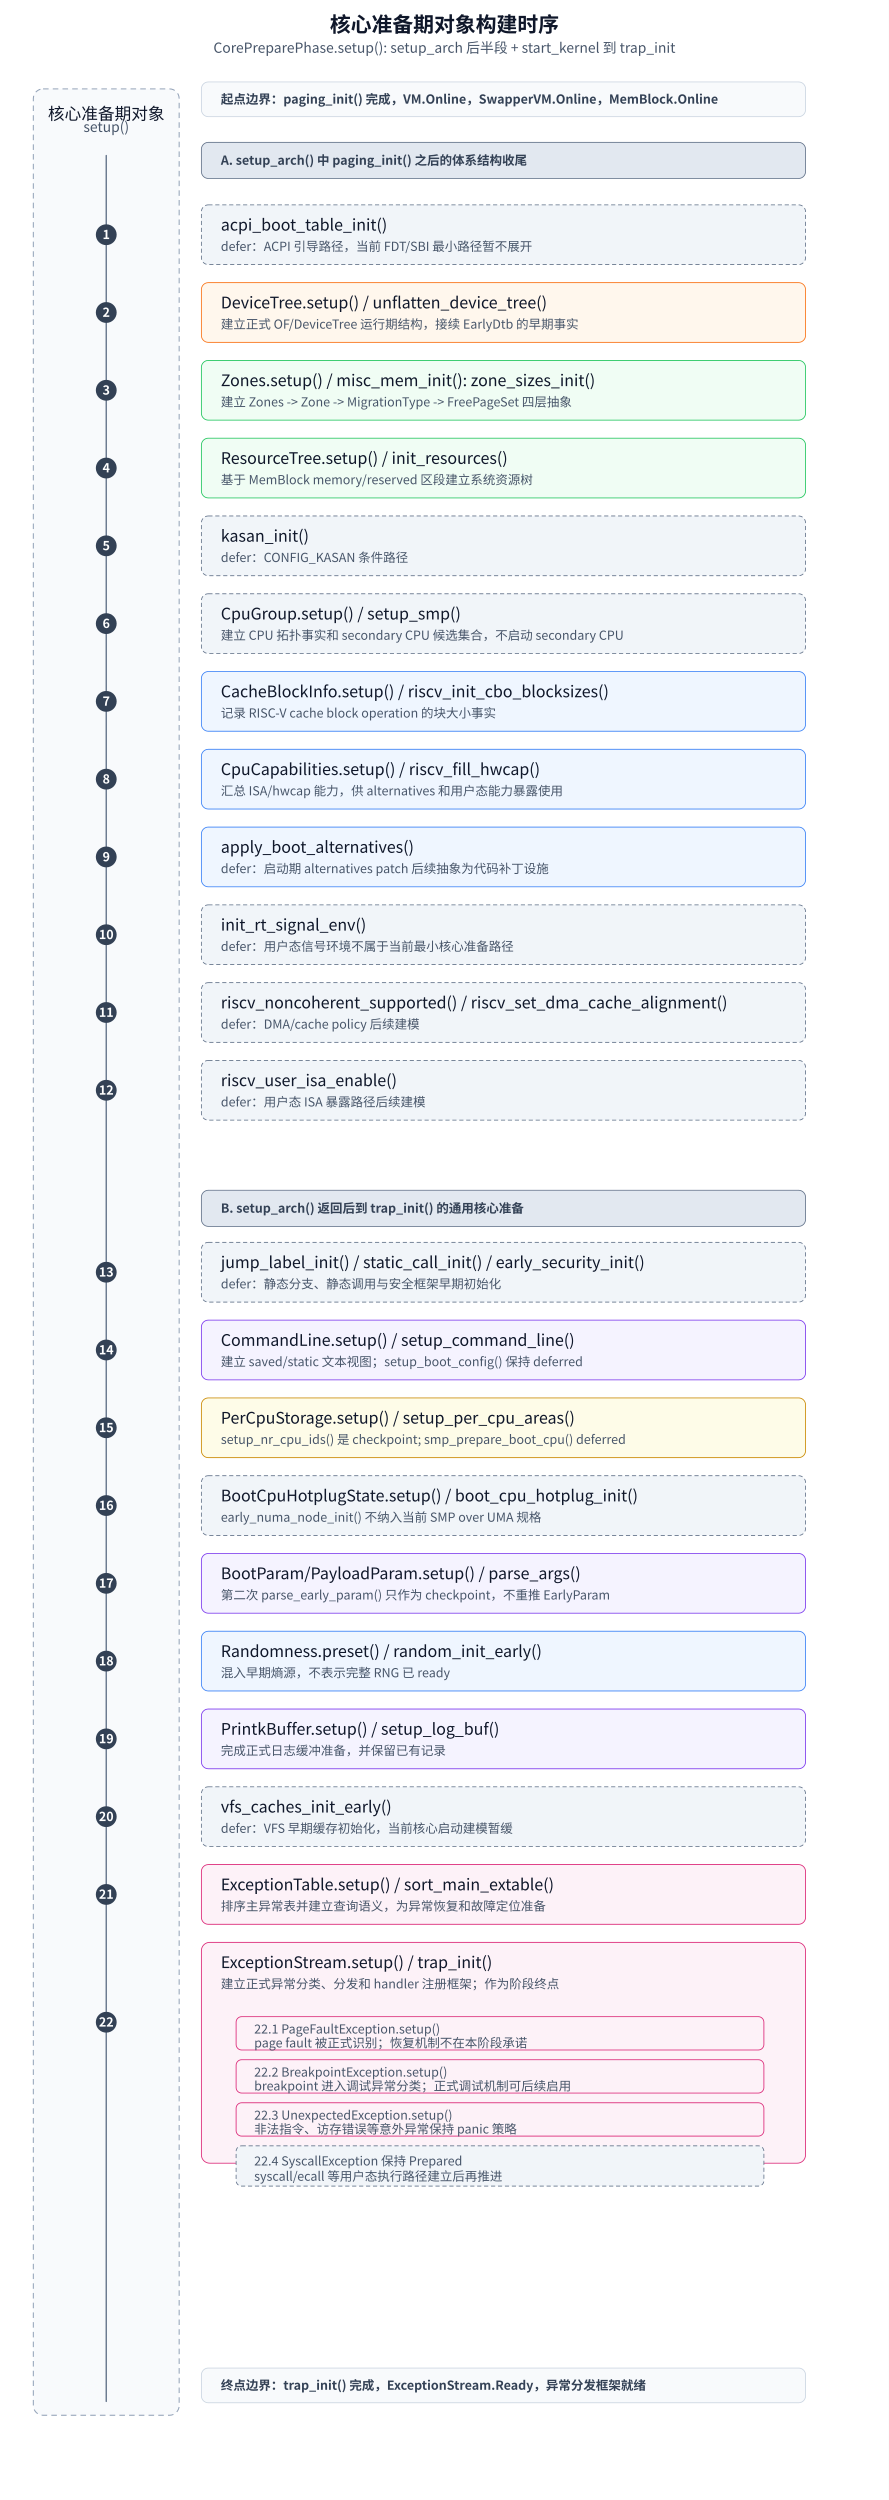
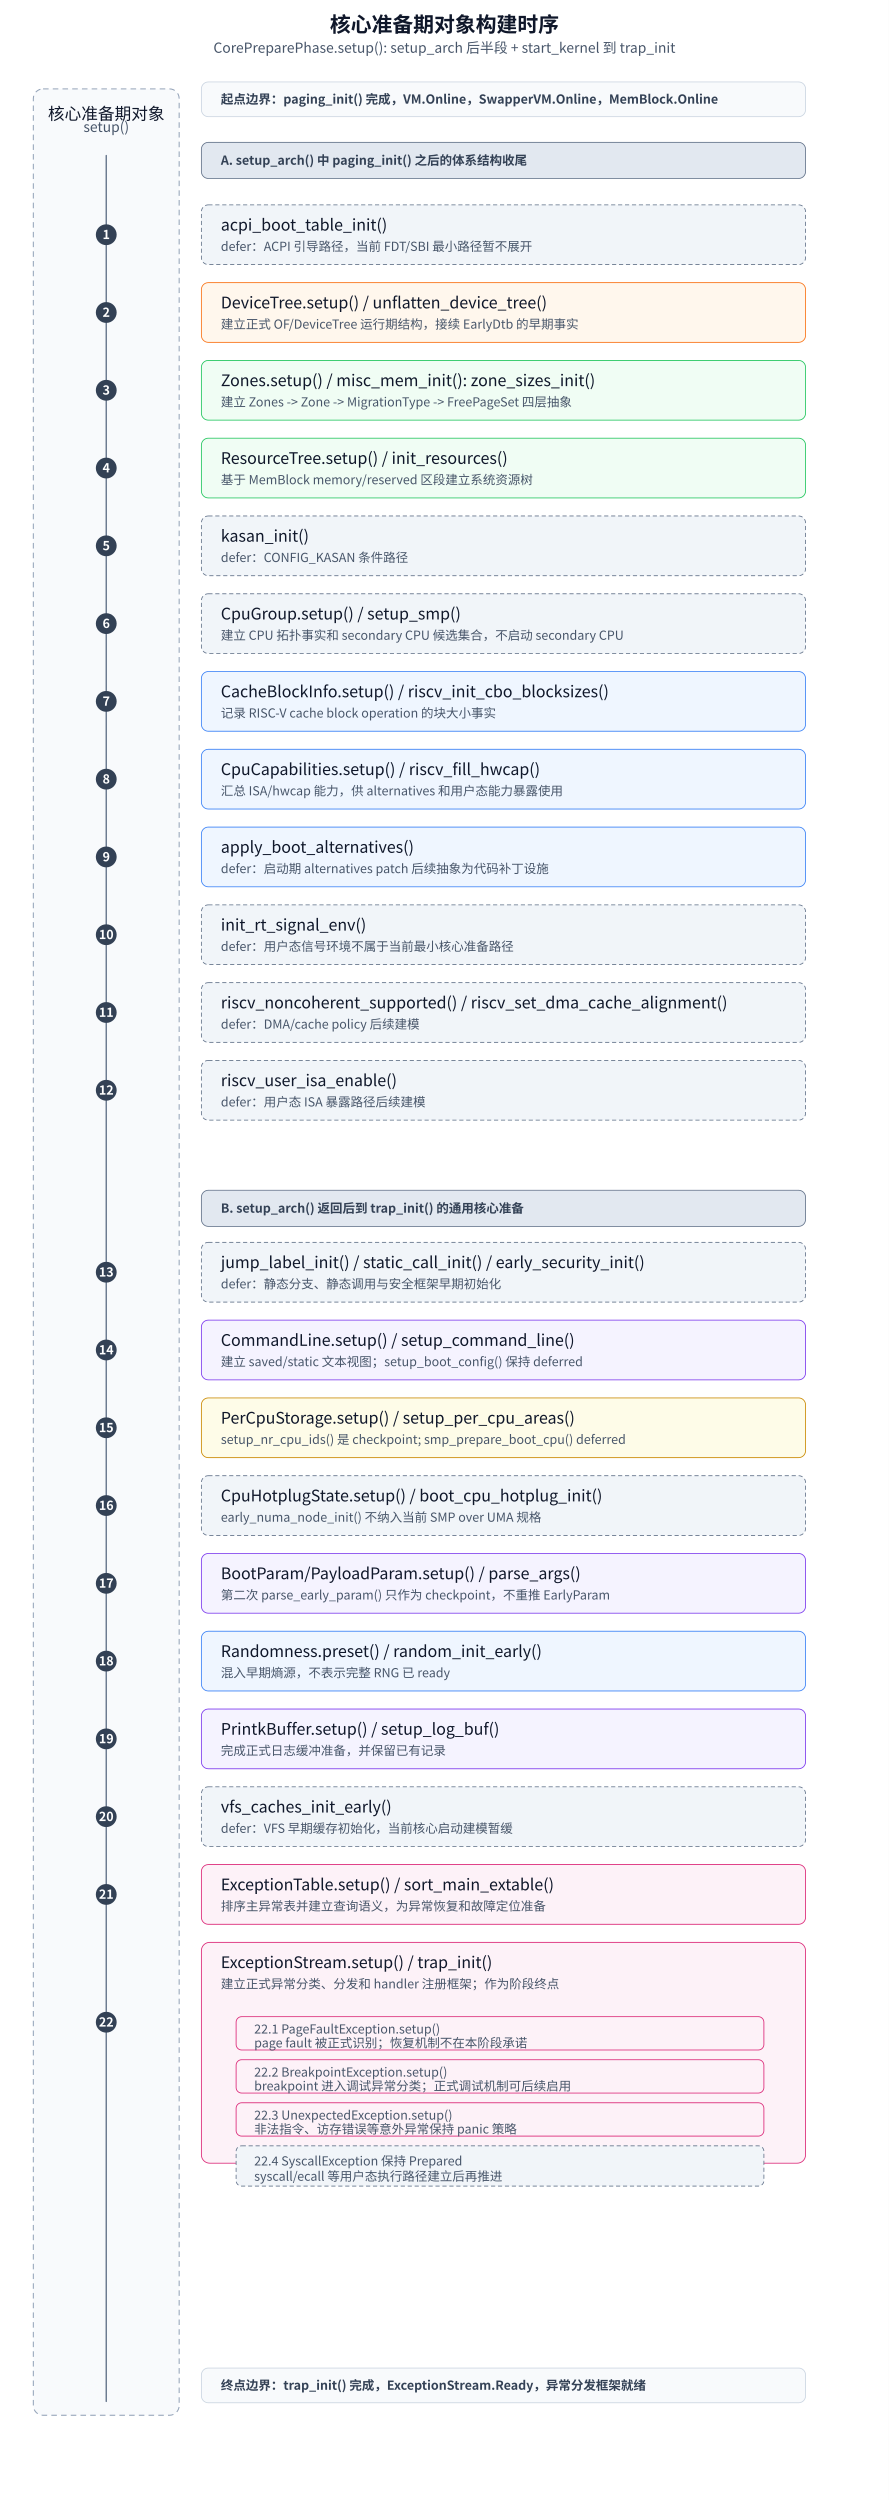
<svg xmlns="http://www.w3.org/2000/svg" width="1280" height="3600" viewBox="0 0 1280 3600" role="img" aria-labelledby="title desc">
  <defs>
    <style>
      text {
        font-family: "Microsoft YaHei", "Noto Sans CJK SC", "Source Han Sans SC", Arial, sans-serif;
        fill: #0f172a;
      }
      .title { font-size: 30px; font-weight: 600; }
      .subtitle { font-size: 20px; fill: #475569; }
      .lane { fill: #f8fafc; stroke: #94a3b8; stroke-width: 1.5; stroke-dasharray: 8 6; }
      .box { fill: #ffffff; stroke: #334155; stroke-width: 1.2; }
      .stage { fill: #f8fafc; stroke: #cbd5e1; stroke-width: 1.2; }
      .platform { fill: #fff7ed; stroke: #f97316; }
      .memory { fill: #f0fdf4; stroke: #22c55e; }
      .arch { fill: #eff6ff; stroke: #3b82f6; }
      .cpu { fill: #fefce8; stroke: #ca8a04; }
      .param { fill: #f5f3ff; stroke: #7c3aed; }
      .trap { fill: #fdf2f8; stroke: #db2777; }
      .defer { fill: #f1f5f9; stroke: #64748b; stroke-dasharray: 6 4; }
      .obj { font-size: 24px; font-weight: 500; dominant-baseline: middle; }
      .line1 { font-size: 23px; font-weight: 500; dominant-baseline: middle; }
      .line2 { font-size: 18px; fill: #475569; dominant-baseline: middle; }
      .boundary { font-size: 18px; font-weight: 600; fill: #334155; dominant-baseline: middle; }
      .num { font-size: 18px; font-weight: 600; fill: #ffffff; text-anchor: middle; dominant-baseline: middle; }
      .timeline { stroke: #64748b; stroke-width: 2; stroke-linecap: round; }
      .dot { fill: #334155; }
      .split { fill: #e2e8f0; stroke: #64748b; stroke-width: 1.2; }
    </style>
  </defs>
  <rect x="0" y="0" width="1280" height="3600" fill="#ffffff" />
  <text x="640" y="46" text-anchor="middle" class="title">核心准备期对象构建时序</text>
  <text x="640" y="76" text-anchor="middle" class="subtitle">CorePreparePhase.setup(): setup_arch 后半段 + start_kernel 到 trap_init</text>
  <rect x="48" y="128" width="210" height="3350" rx="14" class="lane" />
  <text x="153" y="164" text-anchor="middle" class="obj">核心准备期对象</text>
  <text x="153" y="190" text-anchor="middle" class="subtitle">setup()</text>
  <line x1="153" y1="224" x2="153" y2="3458" class="timeline" />
  <rect x="290" y="118" width="870" height="50" rx="10" class="stage" />
  <text x="318" y="143" class="boundary">起点边界：paging_init() 完成，VM.Online，SwapperVM.Online，MemBlock.Online</text>
  <rect x="290" y="205" width="870" height="52" rx="10" class="split" />
  <text x="318" y="231" class="boundary">A. setup_arch() 中 paging_init() 之后的体系结构收尾</text>
  <g transform="translate(0 90)">
    <circle cx="153" cy="248" r="15" class="dot" />
    <text x="153" y="248" class="num">1</text>
    <rect x="290" y="205" width="870" height="86" rx="10" class="box defer" />
    <text x="318" y="234" class="line1">acpi_boot_table_init()</text>
    <text x="318" y="265" class="line2">defer：ACPI 引导路径，当前 FDT/SBI 最小路径暂不展开</text>
  </g>
  <g transform="translate(0 202)">
    <circle cx="153" cy="248" r="15" class="dot" />
    <text x="153" y="248" class="num">2</text>
    <rect x="290" y="205" width="870" height="86" rx="10" class="box platform" />
    <text x="318" y="234" class="line1">DeviceTree.setup() / unflatten_device_tree()</text>
    <text x="318" y="265" class="line2">建立正式 OF/DeviceTree 运行期结构，接续 EarlyDtb 的早期事实</text>
  </g>
  <g transform="translate(0 314)">
    <circle cx="153" cy="248" r="15" class="dot" />
    <text x="153" y="248" class="num">3</text>
    <rect x="290" y="205" width="870" height="86" rx="10" class="box memory" />
    <text x="318" y="234" class="line1">Zones.setup() / misc_mem_init(): zone_sizes_init()</text>
    <text x="318" y="265" class="line2">建立 Zones -&gt; Zone -&gt; MigrationType -&gt; FreePageSet 四层抽象</text>
  </g>
  <g transform="translate(0 426)">
    <circle cx="153" cy="248" r="15" class="dot" />
    <text x="153" y="248" class="num">4</text>
    <rect x="290" y="205" width="870" height="86" rx="10" class="box memory" />
    <text x="318" y="234" class="line1">ResourceTree.setup() / init_resources()</text>
    <text x="318" y="265" class="line2">基于 MemBlock memory/reserved 区段建立系统资源树</text>
  </g>
  <g transform="translate(0 538)">
    <circle cx="153" cy="248" r="15" class="dot" />
    <text x="153" y="248" class="num">5</text>
    <rect x="290" y="205" width="870" height="86" rx="10" class="box defer" />
    <text x="318" y="234" class="line1">kasan_init()</text>
    <text x="318" y="265" class="line2">defer：CONFIG_KASAN 条件路径</text>
  </g>
  <g transform="translate(0 650)">
    <circle cx="153" cy="248" r="15" class="dot" />
    <text x="153" y="248" class="num">6</text>
    <rect x="290" y="205" width="870" height="86" rx="10" class="box defer" />
    <text x="318" y="234" class="line1">CpuGroup.setup() / setup_smp()</text>
    <text x="318" y="265" class="line2">建立 CPU 拓扑事实和 secondary CPU 候选集合，不启动 secondary CPU</text>
  </g>
  <g transform="translate(0 762)">
    <circle cx="153" cy="248" r="15" class="dot" />
    <text x="153" y="248" class="num">7</text>
    <rect x="290" y="205" width="870" height="86" rx="10" class="box arch" />
    <text x="318" y="234" class="line1">CacheBlockInfo.setup() / riscv_init_cbo_blocksizes()</text>
    <text x="318" y="265" class="line2">记录 RISC-V cache block operation 的块大小事实</text>
  </g>
  <g transform="translate(0 874)">
    <circle cx="153" cy="248" r="15" class="dot" />
    <text x="153" y="248" class="num">8</text>
    <rect x="290" y="205" width="870" height="86" rx="10" class="box arch" />
    <text x="318" y="234" class="line1">CpuCapabilities.setup() / riscv_fill_hwcap()</text>
    <text x="318" y="265" class="line2">汇总 ISA/hwcap 能力，供 alternatives 和用户态能力暴露使用</text>
  </g>
  <g transform="translate(0 986)">
    <circle cx="153" cy="248" r="15" class="dot" />
    <text x="153" y="248" class="num">9</text>
    <rect x="290" y="205" width="870" height="86" rx="10" class="box arch" />
    <text x="318" y="234" class="line1">apply_boot_alternatives()</text>
    <text x="318" y="265" class="line2">defer：启动期 alternatives patch 后续抽象为代码补丁设施</text>
  </g>
  <g transform="translate(0 1098)">
    <circle cx="153" cy="248" r="15" class="dot" />
    <text x="153" y="248" class="num">10</text>
    <rect x="290" y="205" width="870" height="86" rx="10" class="box defer" />
    <text x="318" y="234" class="line1">init_rt_signal_env()</text>
    <text x="318" y="265" class="line2">defer：用户态信号环境不属于当前最小核心准备路径</text>
  </g>
  <g transform="translate(0 1210)">
    <circle cx="153" cy="248" r="15" class="dot" />
    <text x="153" y="248" class="num">11</text>
    <rect x="290" y="205" width="870" height="86" rx="10" class="box defer" />
    <text x="318" y="234" class="line1">riscv_noncoherent_supported() / riscv_set_dma_cache_alignment()</text>
    <text x="318" y="265" class="line2">defer：DMA/cache policy 后续建模</text>
  </g>
  <g transform="translate(0 1322)">
    <circle cx="153" cy="248" r="15" class="dot" />
    <text x="153" y="248" class="num">12</text>
    <rect x="290" y="205" width="870" height="86" rx="10" class="box defer" />
    <text x="318" y="234" class="line1">riscv_user_isa_enable()</text>
    <text x="318" y="265" class="line2">defer：用户态 ISA 暴露路径后续建模</text>
  </g>
  <rect x="290" y="1714" width="870" height="52" rx="10" class="split" />
  <text x="318" y="1740" class="boundary">B. setup_arch() 返回后到 trap_init() 的通用核心准备</text>
  <g transform="translate(0 1584)">
    <circle cx="153" cy="248" r="15" class="dot" />
    <text x="153" y="248" class="num">13</text>
    <rect x="290" y="205" width="870" height="86" rx="10" class="box defer" />
    <text x="318" y="234" class="line1">jump_label_init() / static_call_init() / early_security_init()</text>
    <text x="318" y="265" class="line2">defer：静态分支、静态调用与安全框架早期初始化</text>
  </g>
  <g transform="translate(0 1696)">
    <circle cx="153" cy="248" r="15" class="dot" />
    <text x="153" y="248" class="num">14</text>
    <rect x="290" y="205" width="870" height="86" rx="10" class="box param" />
    <text x="318" y="234" class="line1">CommandLine.setup() / setup_command_line()</text>
    <text x="318" y="265" class="line2">建立 saved/static 文本视图；setup_boot_config() 保持 deferred</text>
  </g>
  <g transform="translate(0 1808)">
    <circle cx="153" cy="248" r="15" class="dot" />
    <text x="153" y="248" class="num">15</text>
    <rect x="290" y="205" width="870" height="86" rx="10" class="box cpu" />
    <text x="318" y="234" class="line1">PerCpuStorage.setup() / setup_per_cpu_areas()</text>
    <text x="318" y="265" class="line2">setup_nr_cpu_ids() 是 checkpoint; smp_prepare_boot_cpu() deferred</text>
  </g>
  <g transform="translate(0 1920)">
    <circle cx="153" cy="248" r="15" class="dot" />
    <text x="153" y="248" class="num">16</text>
    <rect x="290" y="205" width="870" height="86" rx="10" class="box defer" />
-     <text x="318" y="234" class="line1">BootCpuHotplugState.setup() / boot_cpu_hotplug_init()</text>
+     <text x="318" y="234" class="line1">CpuHotplugState.setup() / boot_cpu_hotplug_init()</text>
    <text x="318" y="265" class="line2">early_numa_node_init() 不纳入当前 SMP over UMA 规格</text>
  </g>
  <g transform="translate(0 2032)">
    <circle cx="153" cy="248" r="15" class="dot" />
    <text x="153" y="248" class="num">17</text>
    <rect x="290" y="205" width="870" height="86" rx="10" class="box param" />
    <text x="318" y="234" class="line1">BootParam/PayloadParam.setup() / parse_args()</text>
    <text x="318" y="265" class="line2">第二次 parse_early_param() 只作为 checkpoint，不重推 EarlyParam</text>
  </g>
  <g transform="translate(0 2144)">
    <circle cx="153" cy="248" r="15" class="dot" />
    <text x="153" y="248" class="num">18</text>
    <rect x="290" y="205" width="870" height="86" rx="10" class="box arch" />
    <text x="318" y="234" class="line1">Randomness.preset() / random_init_early()</text>
    <text x="318" y="265" class="line2">混入早期熵源，不表示完整 RNG 已 ready</text>
  </g>
  <g transform="translate(0 2256)">
    <circle cx="153" cy="248" r="15" class="dot" />
    <text x="153" y="248" class="num">19</text>
    <rect x="290" y="205" width="870" height="86" rx="10" class="box param" />
    <text x="318" y="234" class="line1">PrintkBuffer.setup() / setup_log_buf()</text>
    <text x="318" y="265" class="line2">完成正式日志缓冲准备，并保留已有记录</text>
  </g>
  <g transform="translate(0 2368)">
    <circle cx="153" cy="248" r="15" class="dot" />
    <text x="153" y="248" class="num">20</text>
    <rect x="290" y="205" width="870" height="86" rx="10" class="box defer" />
    <text x="318" y="234" class="line1">vfs_caches_init_early()</text>
    <text x="318" y="265" class="line2">defer：VFS 早期缓存初始化，当前核心启动建模暂缓</text>
  </g>
  <g transform="translate(0 2480)">
    <circle cx="153" cy="248" r="15" class="dot" />
    <text x="153" y="248" class="num">21</text>
    <rect x="290" y="205" width="870" height="86" rx="10" class="box trap" />
    <text x="318" y="234" class="line1">ExceptionTable.setup() / sort_main_extable()</text>
    <text x="318" y="265" class="line2">排序主异常表并建立查询语义，为异常恢复和故障定位准备</text>
  </g>
  <g transform="translate(0 2592)">
    <circle cx="153" cy="320" r="15" class="dot" />
    <text x="153" y="320" class="num">22</text>
    <rect x="290" y="205" width="870" height="318" rx="12" class="box trap" />
    <text x="318" y="234" class="line1">ExceptionStream.setup() / trap_init()</text>
    <text x="318" y="265" class="line2">建立正式异常分类、分发和 handler 注册框架；作为阶段终点</text>
    <rect x="340" y="312" width="760" height="48" rx="8" class="box trap" />
    <text x="366" y="330" class="line2">22.1  PageFaultException.setup()</text>
    <text x="366" y="350" class="line2">page fault 被正式识别；恢复机制不在本阶段承诺</text>
    <rect x="340" y="374" width="760" height="48" rx="8" class="box trap" />
    <text x="366" y="392" class="line2">22.2  BreakpointException.setup()</text>
    <text x="366" y="412" class="line2">breakpoint 进入调试异常分类；正式调试机制可后续启用</text>
    <rect x="340" y="436" width="760" height="48" rx="8" class="box trap" />
    <text x="366" y="454" class="line2">22.3  UnexpectedException.setup()</text>
    <text x="366" y="474" class="line2">非法指令、访存错误等意外异常保持 panic 策略</text>
    <rect x="340" y="498" width="760" height="58" rx="8" class="box defer" />
    <text x="366" y="520" class="line2">22.4  SyscallException 保持 Prepared</text>
    <text x="366" y="542" class="line2">syscall/ecall 等用户态执行路径建立后再推进</text>
  </g>
  <rect x="290" y="3410" width="870" height="50" rx="10" class="stage" />
  <text x="318" y="3435" class="boundary">终点边界：trap_init() 完成，ExceptionStream.Ready，异常分发框架就绪</text>
</svg>
